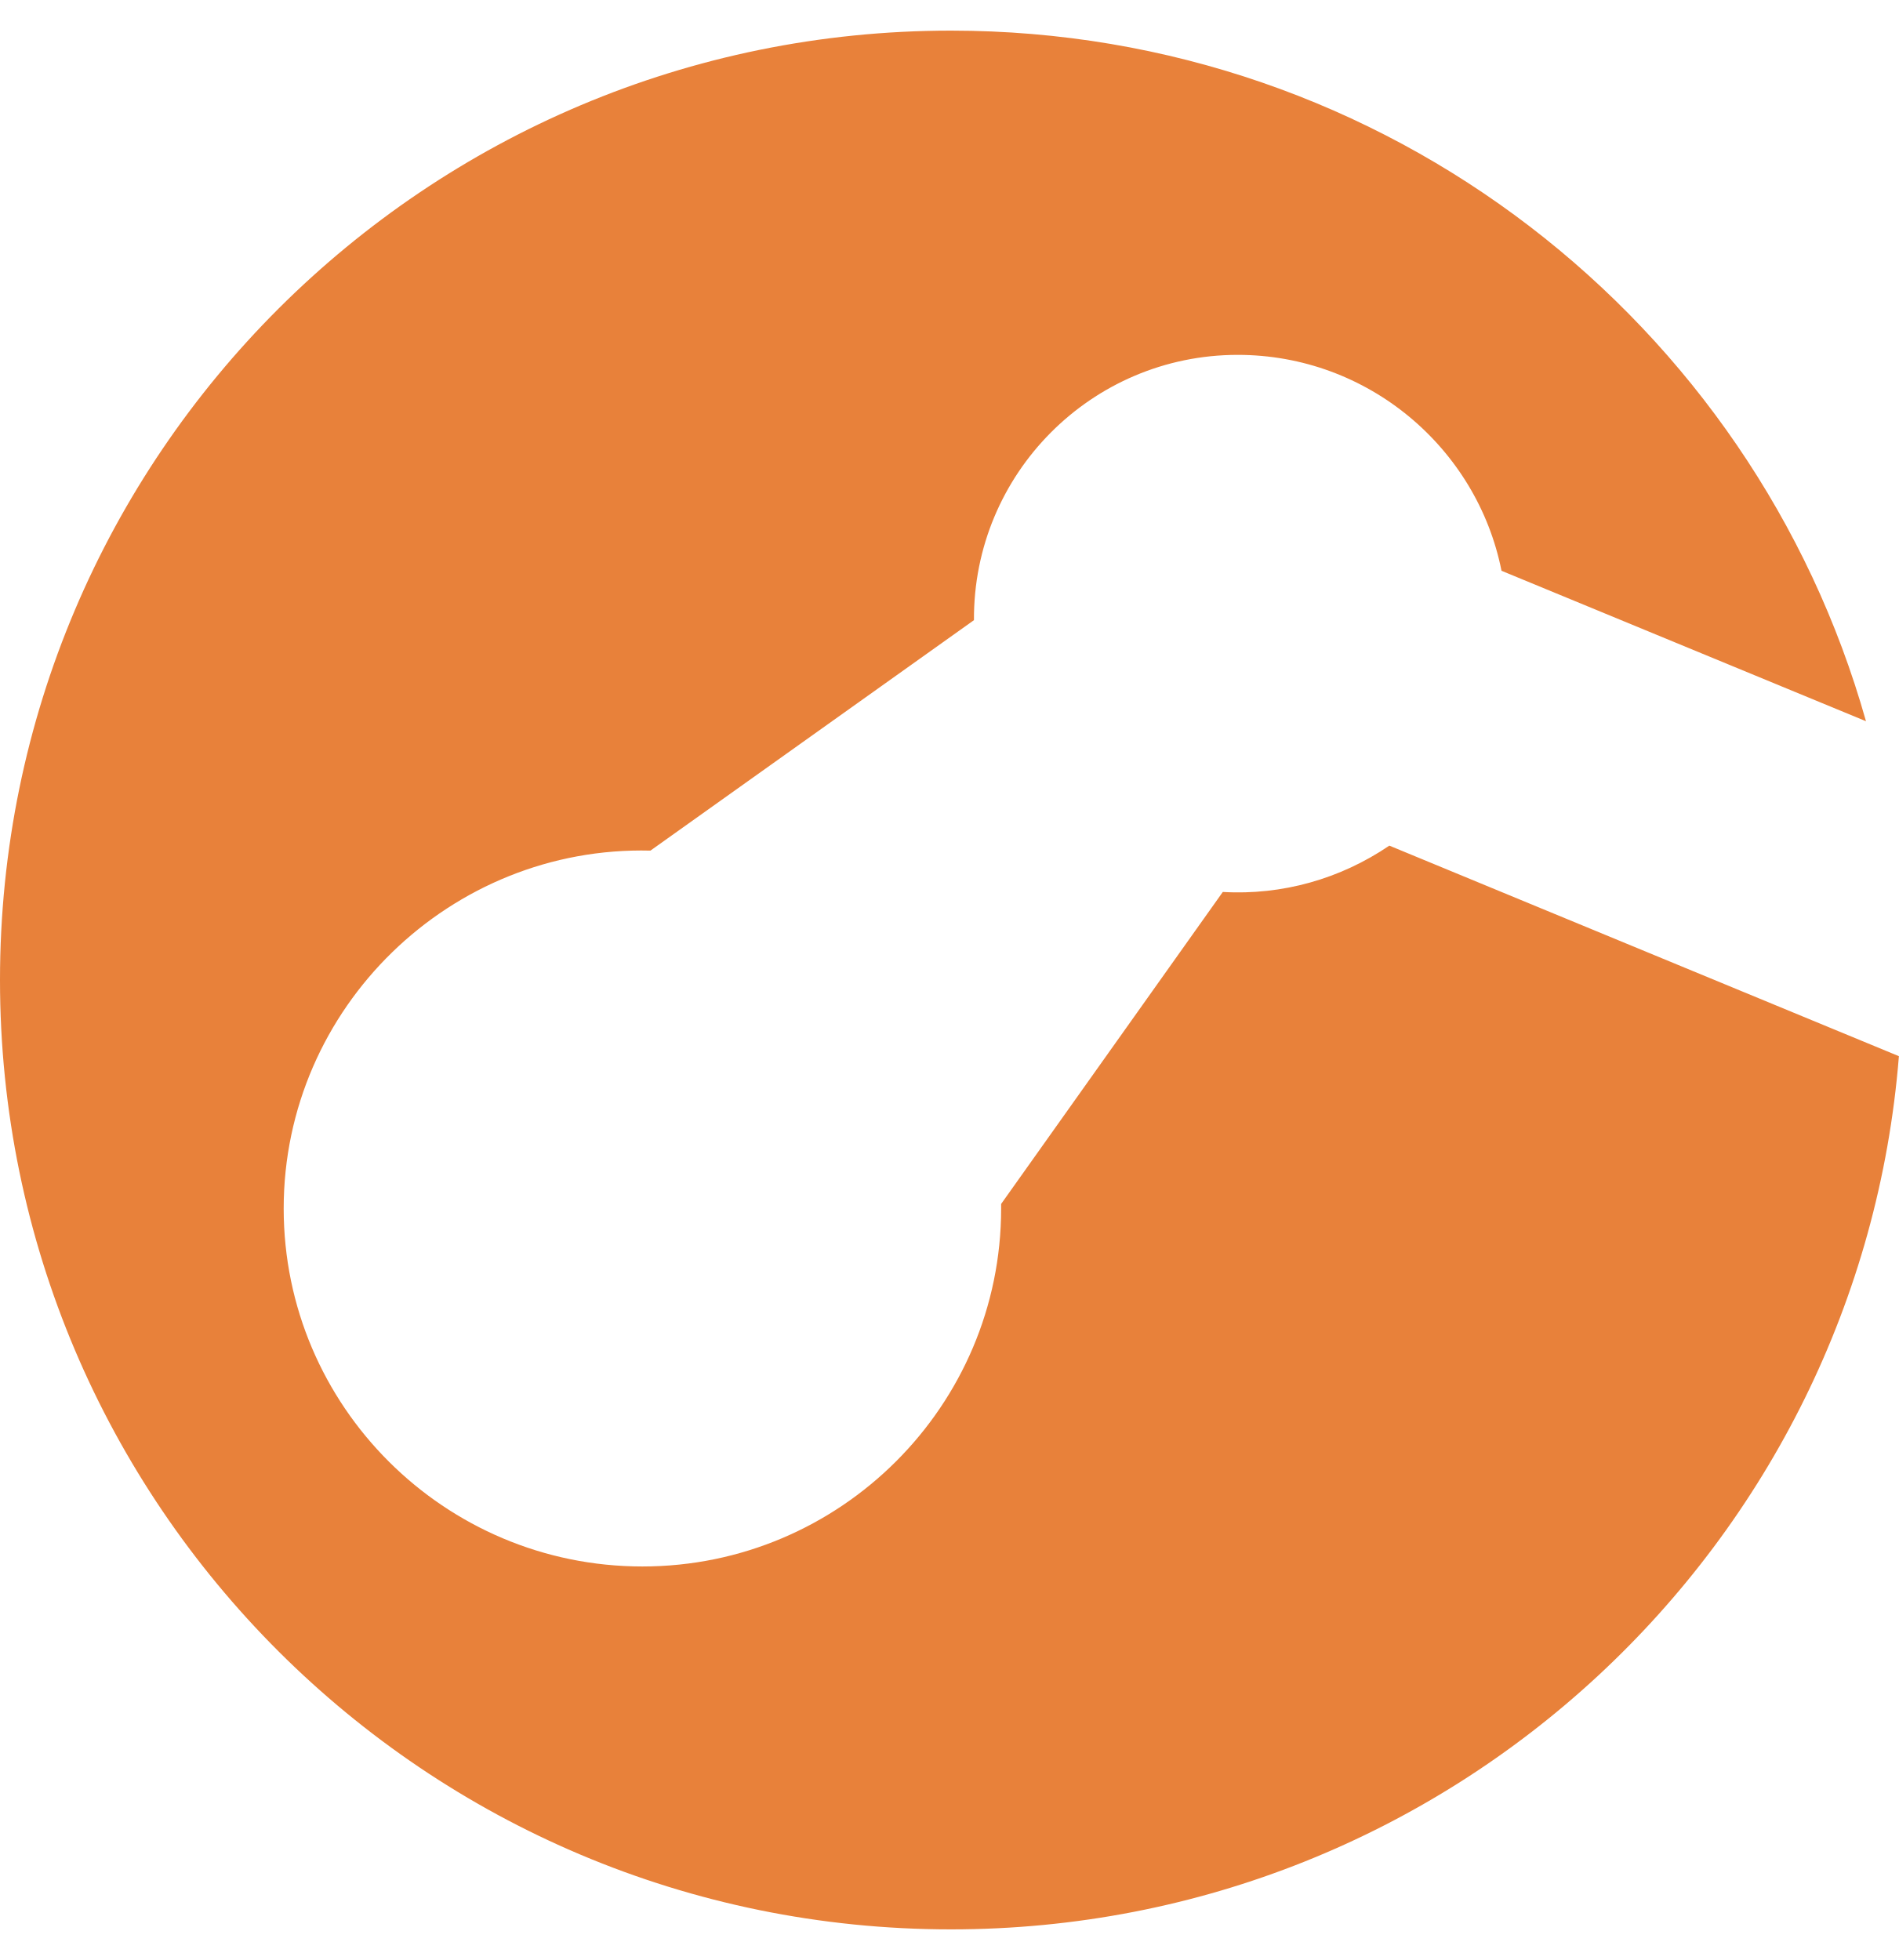
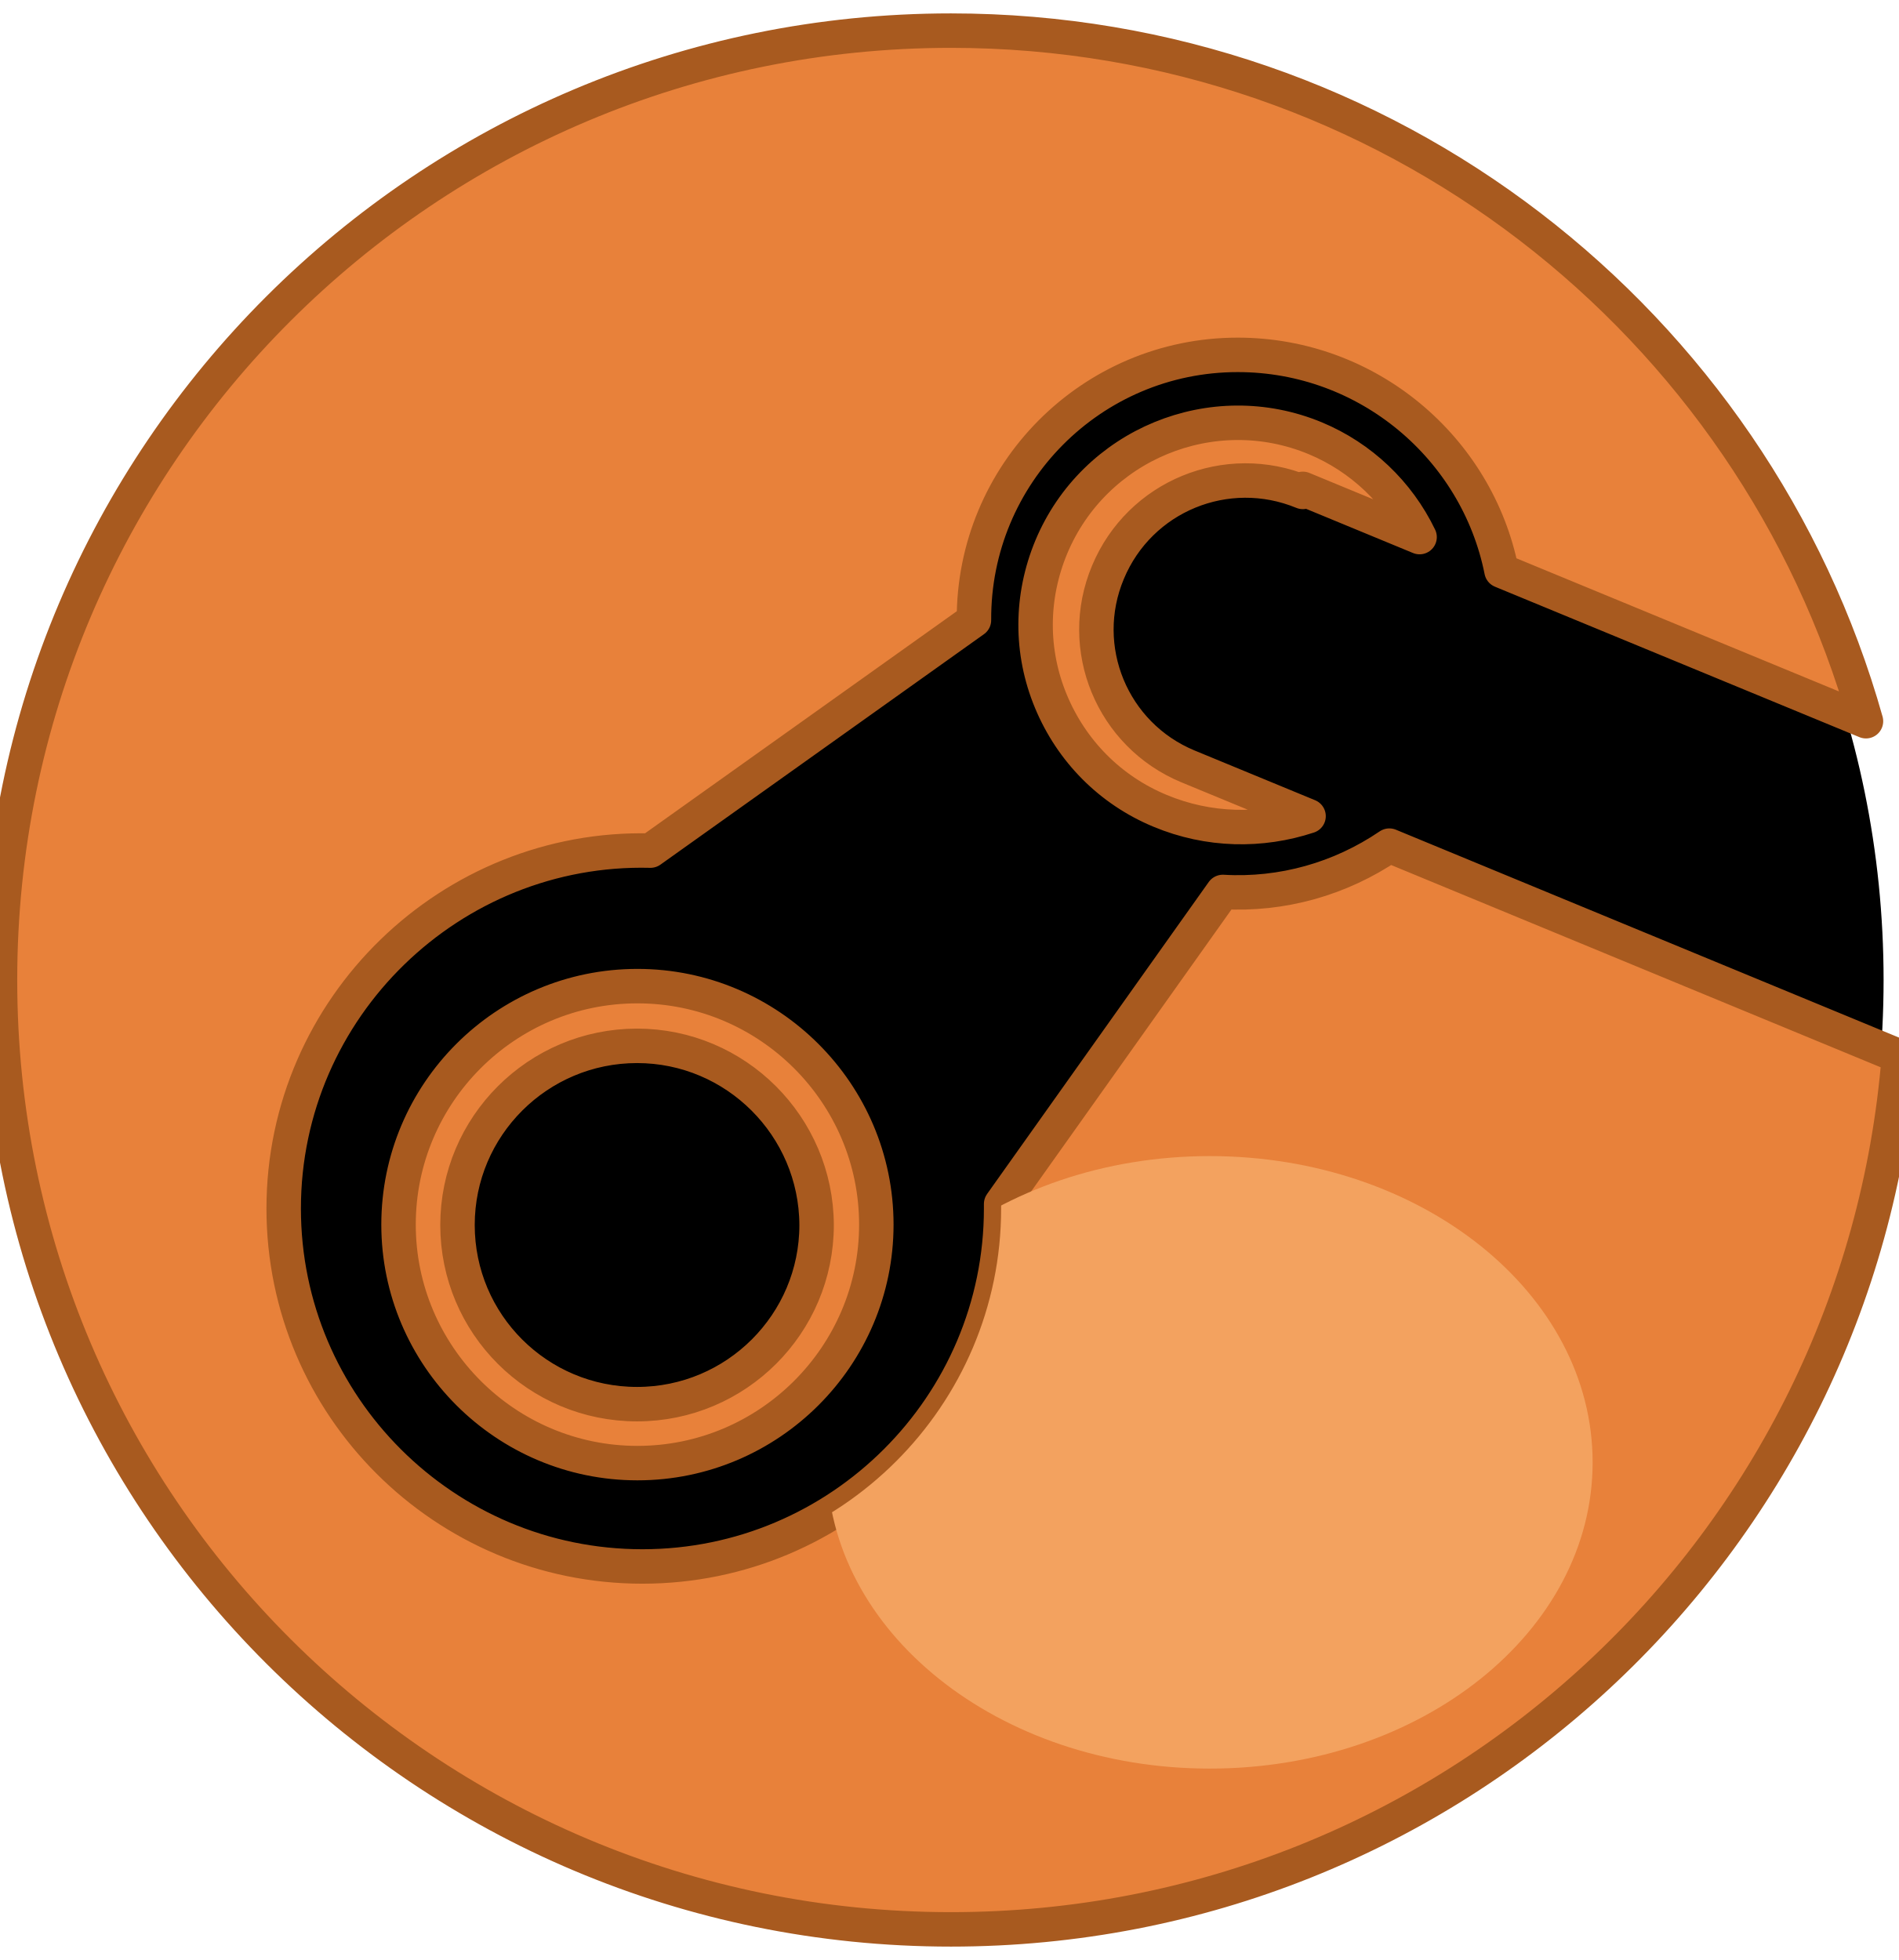
<svg xmlns="http://www.w3.org/2000/svg" viewBox="0 0 496 512">
-   <path fill="#e8813a" transform="rotate(180 248 256)" d="M496 256c0 137-111.2 248-248.4 248-113.8 0-209.7-76.3-239-180.4l95.2 39.3c6.4 32.1 34.9 56.4 68.9 56.4 38.2 0 69.1-31.1 68.9-69.3l84.5-60.2c52.1 1.3 95.8-40.9 95.8-93.5 0-51.6-42-93.5-93.7-93.5s-93.7 42-93.7 93.5v1.2L176.6 279c-15.5-.9-30.7 3.4-43.5 12.1L0 236.1C10.2 108.4 117.1 8 247.6 8 384.8 8 496 119 496 256z" />
+   <defs>
+     <clipPath id="fvClip">
+       <path d="M496 256c0 137-111.2 248-248.4 248-113.8 0-209.7-76.3-239-180.4l95.2 39.3c6.4 32.1 34.9 56.4 68.9 56.4 38.2 0 69.1-31.1 68.9-69.3l84.5-60.2c52.1 1.3 95.8-40.9 95.8-93.5 0-51.6-42-93.5-93.7-93.5s-93.7 42-93.7 93.5v1.2L176.6 279c-15.5-.9-30.7 3.4-43.5 12.1L0 236.1C10.2 108.4 117.1 8 247.6 8 384.8 8 496 119 496 256zM155.7 384.3l-30.5-12.6a52.79 52.79 0 0 0 27.2 25.8c26.9 11.2 57.8-1.6 69-28.4 5.4-13 5.5-27.3.1-40.3-5.4-13-15.5-23.2-28.5-28.6-12.7-5.3-26.4-5.5-38.8-1.4l31.5 13c19.8 8.2 29.2 30.9 20.9 50.7-8.3 19.9-31 29.2-50.9 21zm173.8-129.9c-34.4 0-62.4-28-62.4-62.3s28-62.3 62.4-62.3 62.4 28 62.4 62.3-27.9 62.3-62.4 62.3zm.1-15.6c25.9 0 46.9-21 46.9-46.8 0-25.9-21-46.8-46.9-46.8s-46.9 21-46.9 46.8c.1 25.8 21.1 46.8 46.9 46.8z" />
+     </clipPath>
+   </defs>
+   <g transform="rotate(180 248 256)">
+     <circle cx="248" cy="256" r="244" fill="#000" />
+     <path fill="#e8813a" stroke="#a85a1f" stroke-width="9" stroke-linejoin="round" d="M496 256c0 137-111.2 248-248.4 248-113.8 0-209.7-76.3-239-180.4l95.2 39.3c6.4 32.1 34.9 56.4 68.9 56.4 38.2 0 69.1-31.1 68.9-69.3l84.5-60.2c52.1 1.3 95.8-40.9 95.8-93.5 0-51.6-42-93.5-93.7-93.5s-93.7 42-93.7 93.5v1.2L176.6 279c-15.5-.9-30.7 3.4-43.5 12.1L0 236.1C10.2 108.4 117.1 8 247.6 8 384.8 8 496 119 496 256zM155.7 384.3l-30.5-12.6a52.79 52.79 0 0 0 27.2 25.8c26.9 11.2 57.8-1.6 69-28.4 5.4-13 5.5-27.3.1-40.3-5.4-13-15.5-23.2-28.5-28.6-12.7-5.3-26.4-5.5-38.8-1.4l31.5 13c19.8 8.2 29.2 30.9 20.9 50.7-8.3 19.9-31 29.2-50.9 21zm173.8-129.9c-34.4 0-62.4-28-62.4-62.3s28-62.3 62.4-62.3 62.4 28 62.4 62.3-27.9 62.3-62.4 62.3zm.1-15.6c25.9 0 46.9-21 46.9-46.8 0-25.9-21-46.8-46.9-46.8s-46.9 21-46.9 46.8c.1 25.8 21.1 46.8 46.9 46.8z" />
+     <g clip-path="url(#fvClip)">
+       <ellipse cx="180" cy="130" rx="100" ry="80" fill="#f3a25f" />
+     </g>
+   </g>
</svg>
